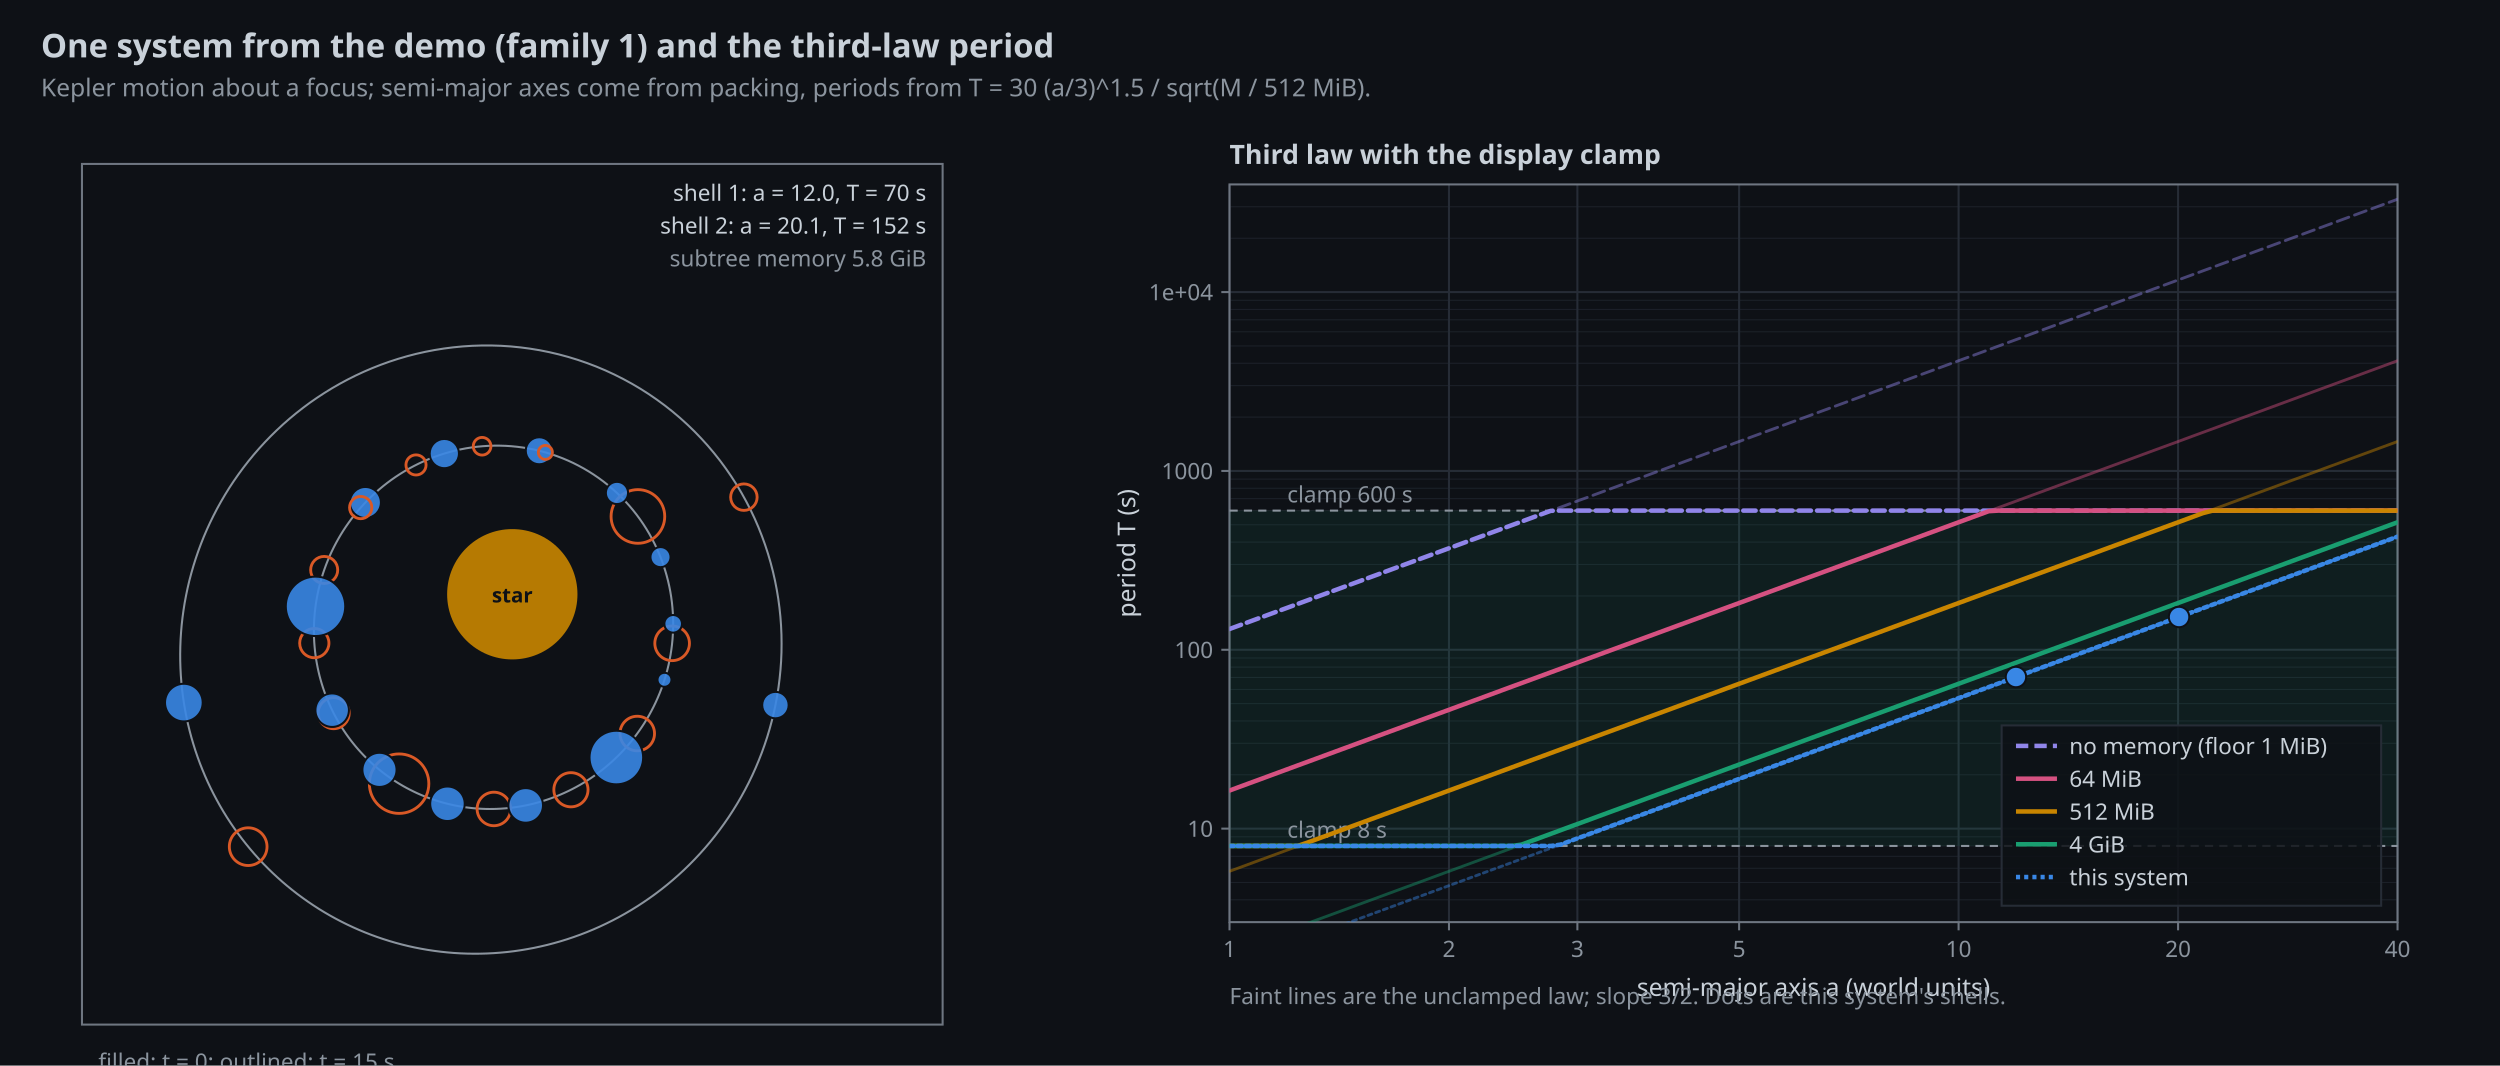
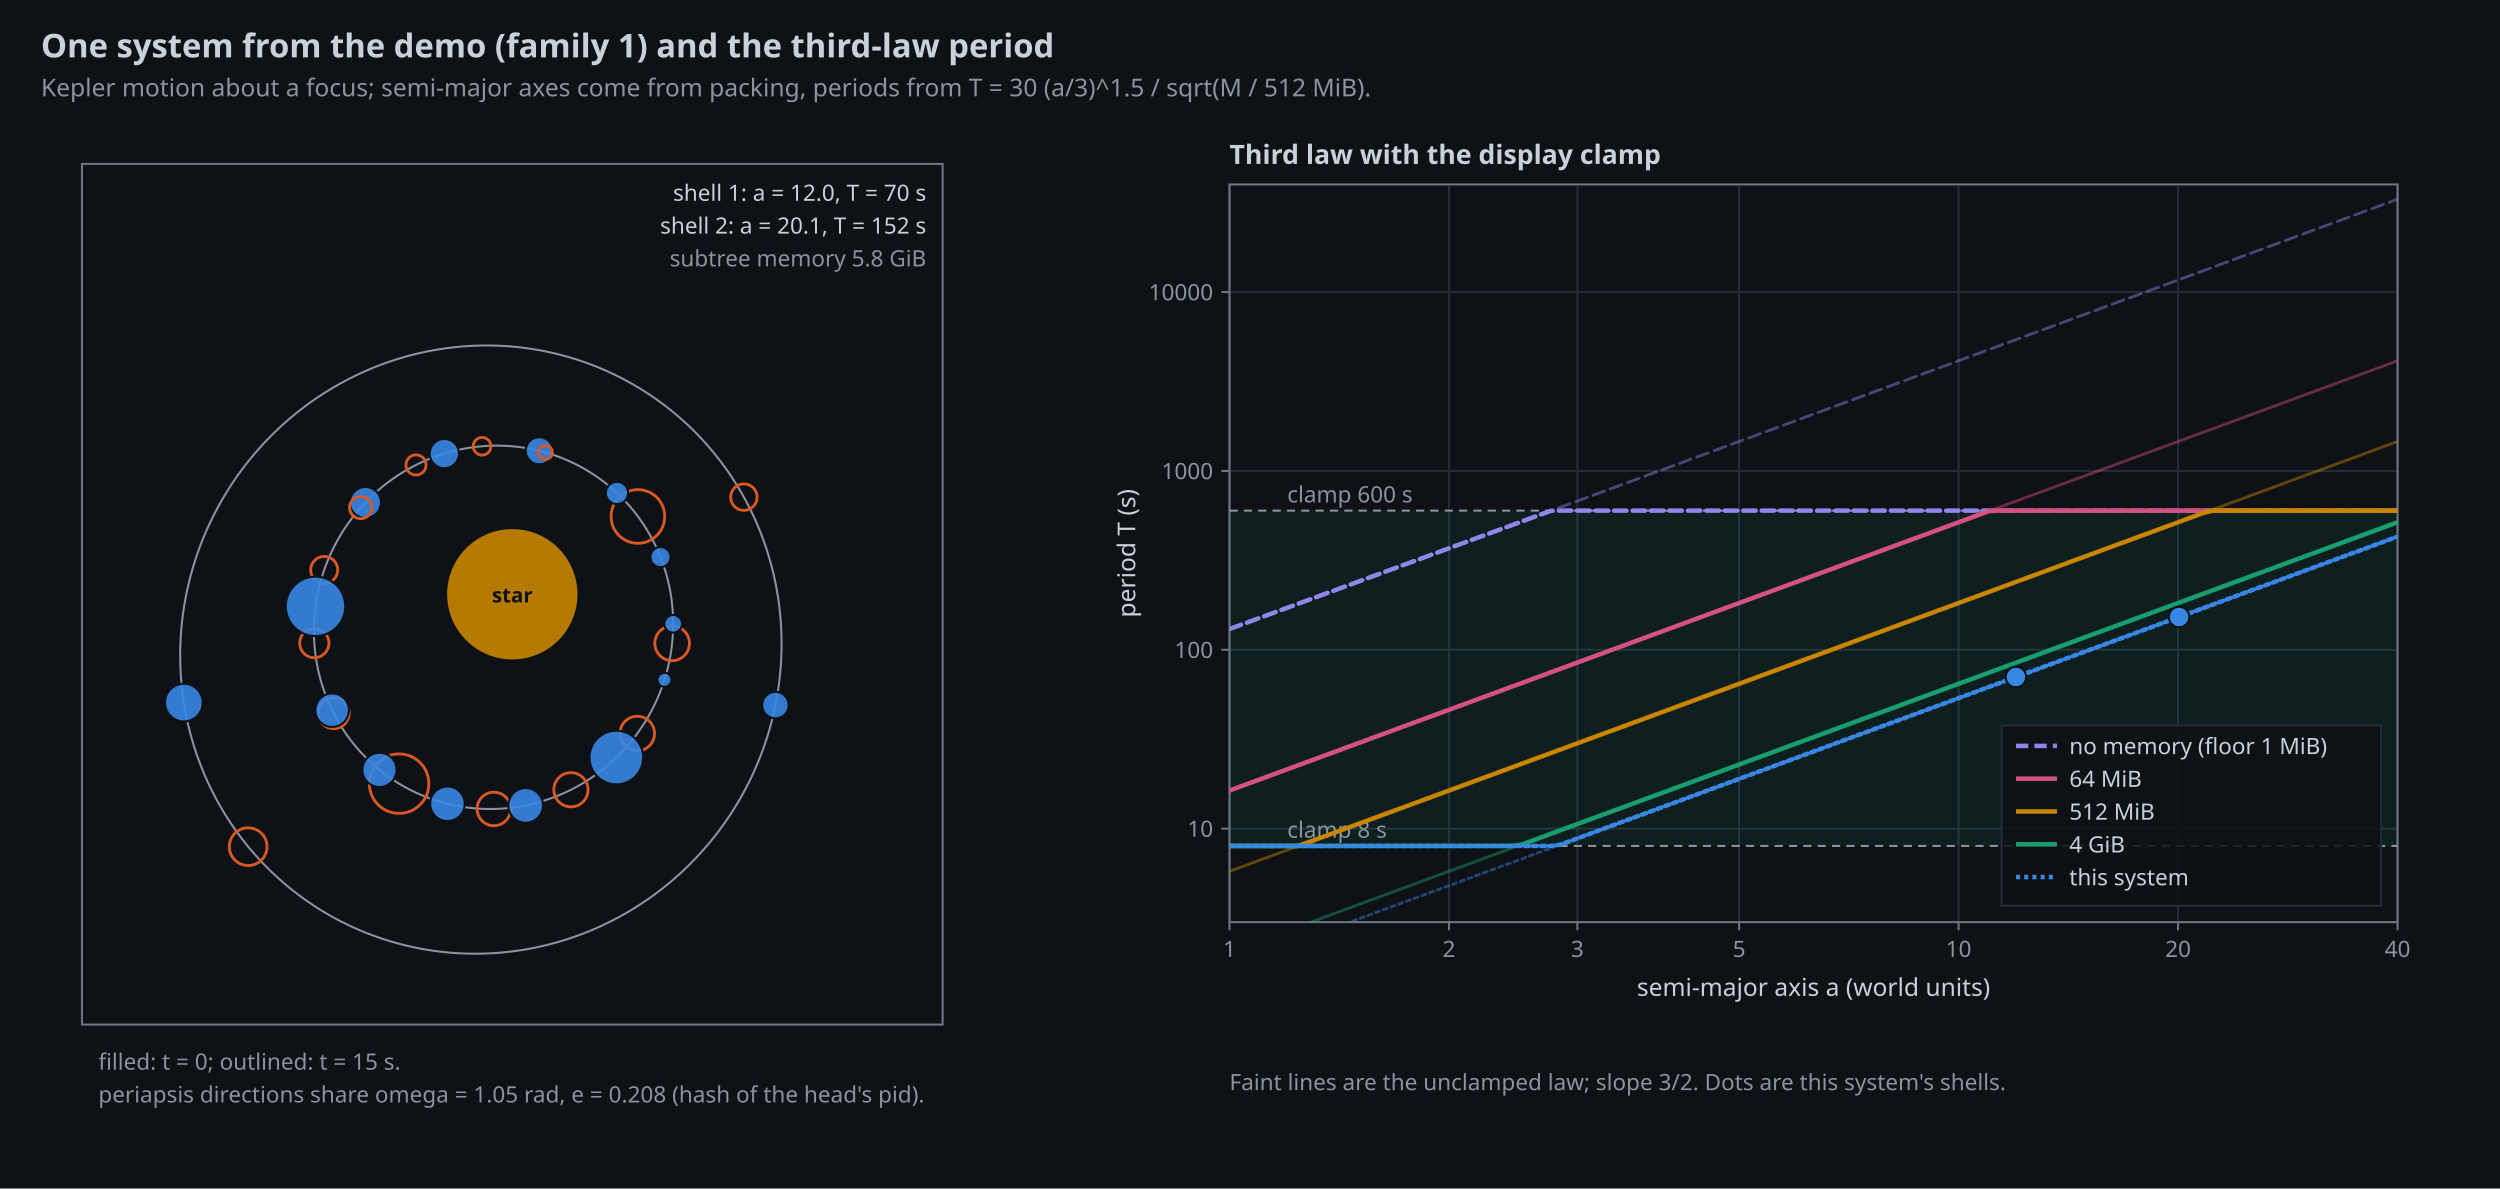
- <svg xmlns="http://www.w3.org/2000/svg" viewBox="0 0 1220 520" width="1220" height="520" font-family="system-ui, sans-serif">
+ <svg xmlns="http://www.w3.org/2000/svg" viewBox="0 0 1220 580" width="1220" height="580" font-family="system-ui, sans-serif">
  <defs>
    <clipPath id="clip1">
      <rect x="600" y="90" width="570" height="360" />
    </clipPath>
  </defs>
-   <rect width="1220" height="520" fill="#0e1116" />
+   <rect width="1220" height="580" fill="#0e1116" />
  <text x="20" y="28" font-size="16" text-anchor="start" fill="#c9d1d9" font-weight="600">One system from the demo (family 1) and the third-law period</text>
  <text x="20" y="47" font-size="12" text-anchor="start" fill="#8b949e">Kepler motion about a focus; semi-major axes come from packing, periods from T = 30 (a/3)^1.5 / sqrt(M / 512 MiB).</text>
  <rect x="40" y="80" width="420" height="420" fill="none" stroke="#6e7681" stroke-width="1" />
  <polyline points="284.85,228.62 282.32,227.24 279.75,225.94 277.13,224.74 274.48,223.62 271.79,222.6 269.08,221.66 266.33,220.82 263.57,220.08 260.79,219.42 257.99,218.87 255.18,218.4 252.37,218.03 249.55,217.75 246.74,217.57 243.92,217.48 241.12,217.48 238.33,217.57 235.55,217.75 232.79,218.01 230.04,218.37 227.33,218.8 224.64,219.32 221.97,219.92 219.34,220.6 216.75,221.36 214.19,222.19 211.66,223.1 209.18,224.07 206.74,225.12 204.35,226.23 202,227.41 199.7,228.64 197.45,229.94 195.25,231.29 193.1,232.7 191,234.16 188.95,235.68 186.96,237.24 185.03,238.85 183.15,240.5 181.33,242.19 179.56,243.92 177.85,245.69 176.2,247.5 174.61,249.34 173.07,251.21 171.59,253.1 170.18,255.03 168.82,256.98 167.51,258.96 166.27,260.96 165.09,262.98 163.96,265.02 162.89,267.07 161.88,269.14 160.93,271.22 160.04,273.32 159.2,275.42 158.42,277.54 157.69,279.66 157.02,281.79 156.41,283.92 155.85,286.06 155.34,288.2 154.89,290.34 154.5,292.48 154.15,294.62 153.86,296.76 153.62,298.89 153.44,301.02 153.3,303.14 153.22,305.25 153.18,307.36 153.2,309.46 153.26,311.55 153.37,313.63 153.53,315.69 153.73,317.75 153.99,319.79 154.28,321.81 154.63,323.82 155.02,325.82 155.45,327.8 155.92,329.76 156.44,331.7 157,333.63 157.6,335.53 158.25,337.42 158.93,339.28 159.65,341.12 160.42,342.94 161.22,344.74 162.06,346.51 162.93,348.26 163.85,349.99 164.8,351.69 165.78,353.36 166.8,355.01 167.86,356.63 168.95,358.23 170.07,359.79 171.22,361.33 172.41,362.84 173.62,364.32 174.87,365.77 176.15,367.19 177.45,368.58 178.79,369.94 180.15,371.26 181.54,372.56 182.96,373.82 184.41,375.05 185.88,376.24 187.37,377.4 188.89,378.53 190.43,379.62 192,380.68 193.59,381.7 195.2,382.69 196.83,383.64 198.49,384.56 200.16,385.43 201.85,386.27 203.56,387.08 205.29,387.84 207.04,388.57 208.8,389.26 210.58,389.91 212.38,390.52 214.19,391.09 216.01,391.62 217.85,392.11 219.7,392.56 221.56,392.98 223.44,393.34 225.32,393.67 227.22,393.96 229.12,394.2 231.03,394.41 232.95,394.57 234.88,394.68 236.81,394.76 238.75,394.79 240.69,394.78 242.64,394.72 244.58,394.62 246.54,394.48 248.49,394.29 250.44,394.06 252.4,393.78 254.35,393.46 256.3,393.09 258.25,392.68 260.19,392.22 262.13,391.71 264.07,391.16 266,390.56 267.92,389.92 269.83,389.23 271.73,388.5 273.62,387.71 275.51,386.88 277.38,386.01 279.23,385.09 281.07,384.12 282.9,383.1 284.71,382.04 286.5,380.93 288.27,379.77 290.02,378.56 291.76,377.31 293.47,376.02 295.15,374.67 296.81,373.28 298.45,371.84 300.05,370.36 301.63,368.83 303.18,367.26 304.7,365.63 306.18,363.97 307.63,362.26 309.05,360.5 310.43,358.7 311.77,356.86 313.07,354.98 314.33,353.05 315.55,351.08 316.72,349.07 317.84,347.02 318.92,344.93 319.95,342.8 320.93,340.63 321.86,338.42 322.74,336.18 323.56,333.9 324.32,331.59 325.02,329.25 325.67,326.88 326.25,324.47 326.77,322.04 327.22,319.58 327.61,317.09 327.93,314.58 328.18,312.05 328.36,309.5 328.47,306.93 328.51,304.35 328.46,301.75 328.35,299.14 328.15,296.52 327.88,293.9 327.53,291.27 327.1,288.64 326.58,286.01 325.98,283.38 325.3,280.76 324.54,278.16 323.69,275.56 322.76,272.98 321.74,270.43 320.64,267.89 319.45,265.38 318.18,262.91 316.83,260.46 315.39,258.05 313.87,255.68 312.27,253.36 310.59,251.08 308.83,248.86 306.99,246.68 305.08,244.57 303.09,242.51 301.03,240.52 298.91,238.6 296.71,236.74 294.46,234.96 292.14,233.26 289.76,231.63 287.33,230.08 284.85,228.62" fill="none" stroke="#8b949e" stroke-width="1" stroke-linejoin="round" stroke-linecap="round" />
  <polyline points="308.34,187.25 304.1,184.94 299.79,182.77 295.42,180.75 290.98,178.88 286.48,177.17 281.93,175.61 277.34,174.2 272.72,172.95 268.06,171.86 263.38,170.92 258.68,170.15 253.97,169.53 249.25,169.06 244.54,168.75 239.83,168.6 235.14,168.6 230.46,168.75 225.81,169.05 221.18,169.5 216.59,170.09 212.05,170.82 207.54,171.69 203.08,172.69 198.68,173.83 194.33,175.1 190.05,176.49 185.83,178.01 181.67,179.64 177.59,181.39 173.58,183.25 169.65,185.22 165.8,187.29 162.03,189.46 158.35,191.73 154.75,194.09 151.23,196.53 147.81,199.07 144.48,201.68 141.24,204.37 138.09,207.13 135.04,209.97 132.08,212.87 129.22,215.83 126.46,218.85 123.79,221.93 121.22,225.06 118.75,228.24 116.38,231.46 114.1,234.73 111.92,238.04 109.84,241.39 107.86,244.77 105.97,248.18 104.19,251.62 102.5,255.08 100.9,258.57 99.4,262.07 98,265.6 96.69,269.14 95.48,272.69 94.36,276.25 93.33,279.83 92.39,283.4 91.55,286.99 90.8,290.57 90.13,294.15 89.56,297.73 89.07,301.31 88.67,304.88 88.36,308.44 88.13,311.99 87.99,315.53 87.93,319.06 87.95,322.57 88.06,326.07 88.24,329.55 88.51,333.01 88.85,336.45 89.28,339.86 89.78,343.25 90.35,346.62 91,349.96 91.72,353.27 92.52,356.56 93.39,359.81 94.33,363.03 95.33,366.22 96.41,369.37 97.55,372.49 98.77,375.58 100.04,378.62 101.38,381.63 102.79,384.6 104.26,387.53 105.79,390.42 107.38,393.27 109.02,396.07 110.73,398.83 112.5,401.54 114.32,404.21 116.19,406.83 118.13,409.41 120.11,411.93 122.15,414.41 124.23,416.83 126.37,419.21 128.56,421.54 130.8,423.81 133.08,426.03 135.41,428.19 137.78,430.31 140.2,432.36 142.66,434.36 145.16,436.31 147.71,438.19 150.29,440.02 152.91,441.79 155.57,443.51 158.27,445.16 161,446.75 163.77,448.28 166.57,449.75 169.41,451.16 172.27,452.5 175.16,453.78 178.09,455 181.04,456.15 184.02,457.24 187.03,458.26 190.06,459.22 193.11,460.11 196.18,460.93 199.28,461.69 202.4,462.38 205.54,462.99 208.69,463.54 211.86,464.02 215.05,464.43 218.25,464.77 221.46,465.04 224.68,465.24 227.92,465.36 231.16,465.41 234.41,465.39 237.67,465.3 240.94,465.13 244.2,464.89 247.47,464.58 250.74,464.19 254.01,463.72 257.28,463.18 260.55,462.57 263.81,461.87 267.06,461.11 270.31,460.26 273.55,459.34 276.78,458.34 279.99,457.26 283.19,456.11 286.38,454.88 289.55,453.57 292.7,452.18 295.82,450.71 298.93,449.17 302.01,447.55 305.07,445.84 308.1,444.06 311.1,442.21 314.06,440.27 317,438.25 319.9,436.16 322.76,433.99 325.58,431.74 328.36,429.41 331.1,427 333.79,424.52 336.43,421.96 339.02,419.32 341.56,416.61 344.05,413.82 346.48,410.96 348.85,408.02 351.16,405.01 353.4,401.92 355.58,398.77 357.68,395.54 359.72,392.24 361.68,388.88 363.57,385.44 365.38,381.94 367.1,378.38 368.74,374.75 370.29,371.06 371.76,367.3 373.13,363.49 374.41,359.62 375.58,355.7 376.66,351.73 377.64,347.7 378.51,343.63 379.27,339.51 379.92,335.35 380.45,331.15 380.87,326.91 381.18,322.64 381.36,318.34 381.41,314.02 381.35,309.67 381.15,305.3 380.83,300.92 380.37,296.52 379.78,292.12 379.05,287.72 378.19,283.31 377.19,278.92 376.05,274.54 374.77,270.17 373.35,265.83 371.79,261.52 370.09,257.23 368.25,252.99 366.26,248.79 364.13,244.65 361.86,240.55 359.46,236.52 356.91,232.56 354.23,228.67 351.42,224.85 348.47,221.13 345.4,217.49 342.19,213.95 338.87,210.51 335.43,207.18 331.87,203.96 328.2,200.85 324.42,197.87 320.54,195.02 316.56,192.29 312.49,189.7 308.34,187.25" fill="none" stroke="#8b949e" stroke-width="1" stroke-linejoin="round" stroke-linecap="round" />
  <circle cx="250" cy="290" r="32.3" fill="#c98500" stroke="#0e1116" stroke-width="1" fill-opacity="0.9" />
  <text x="250" y="294" font-size="10" text-anchor="middle" fill="#0e1116" font-weight="600">star</text>
  <circle cx="263.16" cy="219.97" r="6.6" fill="#3987e5" stroke="#0e1116" stroke-width="1" fill-opacity="0.9" />
  <circle cx="158.2" cy="278.14" r="6.6" fill="none" stroke="#d95926" stroke-width="1.4" />
  <circle cx="216.83" cy="221.34" r="7.14" fill="#3987e5" stroke="#0e1116" stroke-width="1" fill-opacity="0.9" />
  <circle cx="153.38" cy="313.84" r="7.14" fill="none" stroke="#d95926" stroke-width="1.4" />
  <circle cx="178.3" cy="245.22" r="7.58" fill="#3987e5" stroke="#0e1116" stroke-width="1" fill-opacity="0.9" />
  <circle cx="162.82" cy="348.03" r="7.58" fill="none" stroke="#d95926" stroke-width="1.4" />
  <circle cx="153.97" cy="295.89" r="14.51" fill="#3987e5" stroke="#0e1116" stroke-width="1" fill-opacity="0.9" />
  <circle cx="194.76" cy="382.43" r="14.51" fill="none" stroke="#d95926" stroke-width="1.4" />
  <circle cx="162.09" cy="346.57" r="8.18" fill="#3987e5" stroke="#0e1116" stroke-width="1" fill-opacity="0.9" />
  <circle cx="241.01" cy="394.77" r="8.18" fill="none" stroke="#d95926" stroke-width="1.4" />
  <circle cx="185.19" cy="375.69" r="8.34" fill="#3987e5" stroke="#0e1116" stroke-width="1" fill-opacity="0.9" />
  <circle cx="278.62" cy="385.4" r="8.34" fill="none" stroke="#d95926" stroke-width="1.4" />
  <circle cx="218.36" cy="392.24" r="8.43" fill="#3987e5" stroke="#0e1116" stroke-width="1" fill-opacity="0.9" />
  <circle cx="310.98" cy="357.96" r="8.43" fill="none" stroke="#d95926" stroke-width="1.4" />
  <circle cx="256.54" cy="393.04" r="8.45" fill="#3987e5" stroke="#0e1116" stroke-width="1" fill-opacity="0.9" />
  <circle cx="328" cy="313.94" r="8.45" fill="none" stroke="#d95926" stroke-width="1.4" />
  <circle cx="300.77" cy="369.68" r="13.09" fill="#3987e5" stroke="#0e1116" stroke-width="1" fill-opacity="0.9" />
  <circle cx="311.3" cy="252.03" r="13.09" fill="none" stroke="#d95926" stroke-width="1.4" />
  <circle cx="324.27" cy="331.74" r="3.42" fill="#3987e5" stroke="#0e1116" stroke-width="1" fill-opacity="0.9" />
  <circle cx="266.14" cy="220.77" r="3.42" fill="none" stroke="#d95926" stroke-width="1.4" />
  <circle cx="328.51" cy="304.43" r="4.31" fill="#3987e5" stroke="#0e1116" stroke-width="1" fill-opacity="0.9" />
  <circle cx="235.26" cy="217.77" r="4.31" fill="none" stroke="#d95926" stroke-width="1.4" />
  <circle cx="322.33" cy="271.87" r="4.91" fill="#3987e5" stroke="#0e1116" stroke-width="1" fill-opacity="0.9" />
  <circle cx="203.01" cy="226.89" r="4.91" fill="none" stroke="#d95926" stroke-width="1.4" />
  <circle cx="301.08" cy="240.56" r="5.43" fill="#3987e5" stroke="#0e1116" stroke-width="1" fill-opacity="0.9" />
  <circle cx="176.02" cy="247.7" r="5.43" fill="none" stroke="#d95926" stroke-width="1.4" />
  <circle cx="89.72" cy="342.87" r="9.2" fill="#3987e5" stroke="#0e1116" stroke-width="1" fill-opacity="0.9" />
  <circle cx="121.11" cy="413.17" r="9.2" fill="none" stroke="#d95926" stroke-width="1.4" />
  <circle cx="378.41" cy="344.09" r="6.46" fill="#3987e5" stroke="#0e1116" stroke-width="1" fill-opacity="0.9" />
  <circle cx="363.02" cy="242.61" r="6.46" fill="none" stroke="#d95926" stroke-width="1.4" />
  <text x="48" y="522" font-size="11" text-anchor="start" fill="#8b949e">filled: t = 0; outlined: t = 15 s.</text>
  <text x="48" y="538" font-size="11" text-anchor="start" fill="#8b949e">periapsis directions share omega = 1.05 rad, e = 0.208 (hash of the head's pid).</text>
  <text x="452" y="98" font-size="11" text-anchor="end" fill="#c9d1d9">shell 1: a = 12.0, T = 70 s</text>
  <text x="452" y="114" font-size="11" text-anchor="end" fill="#c9d1d9">shell 2: a = 20.1, T = 152 s</text>
  <text x="452" y="130" font-size="11" text-anchor="end" fill="#8b949e">subtree memory 5.8 GiB</text>
  <line x1="600" y1="90" x2="600" y2="450" stroke="#262c36" stroke-width="1" />
  <line x1="707.1" y1="90" x2="707.1" y2="450" stroke="#262c36" stroke-width="1" />
  <line x1="769.76" y1="90" x2="769.76" y2="450" stroke="#262c36" stroke-width="1" />
  <line x1="848.69" y1="90" x2="848.69" y2="450" stroke="#262c36" stroke-width="1" />
  <line x1="955.79" y1="90" x2="955.79" y2="450" stroke="#262c36" stroke-width="1" />
  <line x1="1062.9" y1="90" x2="1062.9" y2="450" stroke="#262c36" stroke-width="1" />
  <line x1="1170" y1="90" x2="1170" y2="450" stroke="#262c36" stroke-width="1" />
  <line x1="600" y1="404.37" x2="1170" y2="404.37" stroke="#262c36" stroke-width="1" />
  <line x1="600" y1="317.09" x2="1170" y2="317.09" stroke="#262c36" stroke-width="1" />
  <line x1="600" y1="229.82" x2="1170" y2="229.82" stroke="#262c36" stroke-width="1" />
  <line x1="600" y1="142.54" x2="1170" y2="142.54" stroke="#262c36" stroke-width="1" />
-   <line x1="600" y1="450" x2="1170" y2="450" stroke="#262c36" stroke-width="0.5" stroke-opacity="0.6" />
-   <line x1="600" y1="439.1" x2="1170" y2="439.1" stroke="#262c36" stroke-width="0.5" stroke-opacity="0.6" />
-   <line x1="600" y1="430.64" x2="1170" y2="430.64" stroke="#262c36" stroke-width="0.5" stroke-opacity="0.6" />
-   <line x1="600" y1="423.73" x2="1170" y2="423.73" stroke="#262c36" stroke-width="0.5" stroke-opacity="0.6" />
-   <line x1="600" y1="417.89" x2="1170" y2="417.89" stroke="#262c36" stroke-width="0.5" stroke-opacity="0.6" />
-   <line x1="600" y1="412.82" x2="1170" y2="412.82" stroke="#262c36" stroke-width="0.5" stroke-opacity="0.6" />
-   <line x1="600" y1="408.36" x2="1170" y2="408.36" stroke="#262c36" stroke-width="0.5" stroke-opacity="0.6" />
-   <line x1="600" y1="378.09" x2="1170" y2="378.09" stroke="#262c36" stroke-width="0.5" stroke-opacity="0.6" />
-   <line x1="600" y1="362.73" x2="1170" y2="362.73" stroke="#262c36" stroke-width="0.5" stroke-opacity="0.6" />
-   <line x1="600" y1="351.82" x2="1170" y2="351.82" stroke="#262c36" stroke-width="0.5" stroke-opacity="0.6" />
-   <line x1="600" y1="343.36" x2="1170" y2="343.36" stroke="#262c36" stroke-width="0.5" stroke-opacity="0.6" />
-   <line x1="600" y1="336.45" x2="1170" y2="336.45" stroke="#262c36" stroke-width="0.5" stroke-opacity="0.6" />
-   <line x1="600" y1="330.61" x2="1170" y2="330.61" stroke="#262c36" stroke-width="0.5" stroke-opacity="0.6" />
-   <line x1="600" y1="325.55" x2="1170" y2="325.55" stroke="#262c36" stroke-width="0.5" stroke-opacity="0.6" />
-   <line x1="600" y1="321.09" x2="1170" y2="321.09" stroke="#262c36" stroke-width="0.5" stroke-opacity="0.6" />
-   <line x1="600" y1="290.82" x2="1170" y2="290.82" stroke="#262c36" stroke-width="0.5" stroke-opacity="0.6" />
-   <line x1="600" y1="275.45" x2="1170" y2="275.45" stroke="#262c36" stroke-width="0.5" stroke-opacity="0.6" />
-   <line x1="600" y1="264.55" x2="1170" y2="264.55" stroke="#262c36" stroke-width="0.5" stroke-opacity="0.6" />
-   <line x1="600" y1="256.09" x2="1170" y2="256.09" stroke="#262c36" stroke-width="0.5" stroke-opacity="0.6" />
-   <line x1="600" y1="249.18" x2="1170" y2="249.18" stroke="#262c36" stroke-width="0.5" stroke-opacity="0.6" />
-   <line x1="600" y1="243.34" x2="1170" y2="243.34" stroke="#262c36" stroke-width="0.5" stroke-opacity="0.6" />
-   <line x1="600" y1="238.28" x2="1170" y2="238.28" stroke="#262c36" stroke-width="0.5" stroke-opacity="0.6" />
-   <line x1="600" y1="233.81" x2="1170" y2="233.81" stroke="#262c36" stroke-width="0.5" stroke-opacity="0.6" />
-   <line x1="600" y1="203.55" x2="1170" y2="203.55" stroke="#262c36" stroke-width="0.5" stroke-opacity="0.6" />
-   <line x1="600" y1="188.18" x2="1170" y2="188.18" stroke="#262c36" stroke-width="0.5" stroke-opacity="0.6" />
-   <line x1="600" y1="177.27" x2="1170" y2="177.27" stroke="#262c36" stroke-width="0.5" stroke-opacity="0.6" />
-   <line x1="600" y1="168.82" x2="1170" y2="168.82" stroke="#262c36" stroke-width="0.5" stroke-opacity="0.6" />
-   <line x1="600" y1="161.91" x2="1170" y2="161.91" stroke="#262c36" stroke-width="0.5" stroke-opacity="0.6" />
-   <line x1="600" y1="156.06" x2="1170" y2="156.06" stroke="#262c36" stroke-width="0.5" stroke-opacity="0.6" />
-   <line x1="600" y1="151" x2="1170" y2="151" stroke="#262c36" stroke-width="0.5" stroke-opacity="0.6" />
-   <line x1="600" y1="146.54" x2="1170" y2="146.54" stroke="#262c36" stroke-width="0.5" stroke-opacity="0.6" />
-   <line x1="600" y1="116.27" x2="1170" y2="116.27" stroke="#262c36" stroke-width="0.5" stroke-opacity="0.6" />
-   <line x1="600" y1="100.9" x2="1170" y2="100.9" stroke="#262c36" stroke-width="0.5" stroke-opacity="0.6" />
-   <line x1="600" y1="90" x2="1170" y2="90" stroke="#262c36" stroke-width="0.5" stroke-opacity="0.6" />
  <rect x="600" y="90" width="570" height="360" fill="none" stroke="#6e7681" stroke-width="1" />
  <line x1="600" y1="450" x2="600" y2="454" stroke="#6e7681" stroke-width="1" />
  <text x="600" y="467" font-size="11" text-anchor="middle" fill="#8b949e">1</text>
  <line x1="707.1" y1="450" x2="707.1" y2="454" stroke="#6e7681" stroke-width="1" />
  <text x="707.1" y="467" font-size="11" text-anchor="middle" fill="#8b949e">2</text>
  <line x1="769.76" y1="450" x2="769.76" y2="454" stroke="#6e7681" stroke-width="1" />
  <text x="769.76" y="467" font-size="11" text-anchor="middle" fill="#8b949e">3</text>
  <line x1="848.69" y1="450" x2="848.69" y2="454" stroke="#6e7681" stroke-width="1" />
  <text x="848.69" y="467" font-size="11" text-anchor="middle" fill="#8b949e">5</text>
  <line x1="955.79" y1="450" x2="955.79" y2="454" stroke="#6e7681" stroke-width="1" />
  <text x="955.79" y="467" font-size="11" text-anchor="middle" fill="#8b949e">10</text>
  <line x1="1062.9" y1="450" x2="1062.9" y2="454" stroke="#6e7681" stroke-width="1" />
  <text x="1062.9" y="467" font-size="11" text-anchor="middle" fill="#8b949e">20</text>
  <line x1="1170" y1="450" x2="1170" y2="454" stroke="#6e7681" stroke-width="1" />
  <text x="1170" y="467" font-size="11" text-anchor="middle" fill="#8b949e">40</text>
  <line x1="596" y1="404.37" x2="600" y2="404.37" stroke="#6e7681" stroke-width="1" />
  <text x="592" y="408.37" font-size="11" text-anchor="end" fill="#8b949e">10</text>
  <line x1="596" y1="317.09" x2="600" y2="317.09" stroke="#6e7681" stroke-width="1" />
  <text x="592" y="321.09" font-size="11" text-anchor="end" fill="#8b949e">100</text>
  <line x1="596" y1="229.82" x2="600" y2="229.82" stroke="#6e7681" stroke-width="1" />
  <text x="592" y="233.82" font-size="11" text-anchor="end" fill="#8b949e">1000</text>
  <line x1="596" y1="142.54" x2="600" y2="142.54" stroke="#6e7681" stroke-width="1" />
-   <text x="592" y="146.54" font-size="11" text-anchor="end" fill="#8b949e">1e+04</text>
+   <text x="592" y="146.54" font-size="11" text-anchor="end" fill="#8b949e">10000</text>
  <text x="885" y="486" font-size="12" text-anchor="middle" fill="#c9d1d9">semi-major axis a (world units)</text>
  <text x="554" y="270" font-size="12" text-anchor="middle" fill="#c9d1d9" transform="rotate(-90 554 270)">period T (s)</text>
  <text x="600" y="80" font-size="13" text-anchor="start" fill="#c9d1d9" font-weight="600">Third law with the display clamp</text>
  <rect x="600" y="249.18" width="570" height="163.64" fill="#199e70" fill-opacity="0.1" />
  <line x1="600" y1="249.18" x2="1170" y2="249.18" stroke="#8b949e" stroke-width="1" stroke-dasharray="4 3" />
  <text x="628.17" y="245.18" font-size="11" text-anchor="start" fill="#8b949e">clamp 600 s</text>
  <line x1="600" y1="412.82" x2="1170" y2="412.82" stroke="#8b949e" stroke-width="1" stroke-dasharray="4 3" />
  <text x="628.17" y="408.82" font-size="11" text-anchor="start" fill="#8b949e">clamp 8 s</text>
  <g clip-path="url(#clip1)">
    <polyline points="600,306.96 604.75,305.21 609.5,303.47 614.25,301.72 619,299.97 623.75,298.22 628.5,296.48 633.25,294.73 638,292.98 642.75,291.23 647.5,289.48 652.25,287.74 657,285.99 661.75,284.24 666.5,282.49 671.25,280.75 676,279 680.75,277.25 685.5,275.5 690.25,273.76 695,272.01 699.75,270.26 704.5,268.51 709.25,266.76 714,265.02 718.75,263.27 723.5,261.52 728.25,259.77 733,258.03 737.75,256.28 742.5,254.53 747.25,252.78 752,251.03 756.75,249.29 761.5,247.54 766.25,245.79 771,244.04 775.75,242.3 780.5,240.55 785.25,238.8 790,237.05 794.75,235.31 799.5,233.56 804.25,231.81 809,230.06 813.75,228.31 818.5,226.57 823.25,224.82 828,223.07 832.75,221.32 837.5,219.58 842.25,217.83 847,216.08 851.75,214.33 856.5,212.58 861.25,210.84 866,209.09 870.75,207.34 875.5,205.59 880.25,203.85 885,202.1 889.75,200.35 894.5,198.6 899.25,196.86 904,195.11 908.75,193.36 913.5,191.61 918.25,189.86 923,188.12 927.75,186.37 932.5,184.62 937.25,182.87 942,181.13 946.75,179.38 951.5,177.63 956.25,175.88 961,174.13 965.75,172.39 970.5,170.64 975.25,168.89 980,167.14 984.75,165.4 989.5,163.65 994.25,161.9 999,160.15 1003.75,158.41 1008.5,156.66 1013.25,154.91 1018,153.16 1022.75,151.41 1027.5,149.67 1032.25,147.92 1037,146.17 1041.75,144.42 1046.5,142.68 1051.25,140.93 1056,139.18 1060.75,137.43 1065.5,135.68 1070.25,133.94 1075,132.19 1079.75,130.44 1084.5,128.69 1089.25,126.95 1094,125.2 1098.75,123.45 1103.5,121.7 1108.25,119.96 1113,118.21 1117.75,116.46 1122.5,114.71 1127.25,112.96 1132,111.22 1136.75,109.47 1141.5,107.72 1146.25,105.97 1151,104.23 1155.75,102.48 1160.5,100.73 1165.25,98.98 1170,97.23" fill="none" stroke="#9085e9" stroke-width="1.4" stroke-linejoin="round" stroke-linecap="round" stroke-dasharray="6 3" stroke-opacity="0.45" />
  </g>
  <g clip-path="url(#clip1)">
    <polyline points="600,306.96 604.75,305.21 609.5,303.47 614.25,301.72 619,299.97 623.75,298.22 628.5,296.48 633.25,294.73 638,292.98 642.75,291.23 647.5,289.48 652.25,287.74 657,285.99 661.75,284.24 666.5,282.49 671.25,280.75 676,279 680.75,277.25 685.5,275.5 690.25,273.76 695,272.01 699.75,270.26 704.5,268.51 709.25,266.76 714,265.02 718.75,263.27 723.5,261.52 728.25,259.77 733,258.03 737.75,256.28 742.5,254.53 747.25,252.78 752,251.03 756.75,249.29 761.5,249.18 766.25,249.18 771,249.18 775.75,249.18 780.5,249.18 785.25,249.18 790,249.18 794.75,249.18 799.5,249.18 804.25,249.18 809,249.18 813.75,249.18 818.5,249.18 823.25,249.18 828,249.18 832.75,249.18 837.5,249.18 842.25,249.18 847,249.18 851.75,249.18 856.5,249.18 861.25,249.18 866,249.18 870.75,249.18 875.5,249.18 880.25,249.18 885,249.18 889.75,249.18 894.5,249.18 899.25,249.18 904,249.18 908.75,249.18 913.5,249.18 918.25,249.18 923,249.18 927.75,249.18 932.5,249.18 937.25,249.18 942,249.18 946.75,249.18 951.5,249.18 956.25,249.18 961,249.18 965.75,249.18 970.5,249.18 975.25,249.18 980,249.18 984.75,249.18 989.5,249.18 994.25,249.18 999,249.18 1003.75,249.18 1008.5,249.18 1013.25,249.18 1018,249.18 1022.75,249.18 1027.5,249.18 1032.25,249.18 1037,249.18 1041.75,249.18 1046.5,249.18 1051.25,249.18 1056,249.18 1060.75,249.18 1065.5,249.18 1070.25,249.18 1075,249.18 1079.75,249.18 1084.5,249.18 1089.25,249.18 1094,249.18 1098.75,249.18 1103.5,249.18 1108.25,249.18 1113,249.18 1117.75,249.18 1122.5,249.18 1127.25,249.18 1132,249.18 1136.75,249.18 1141.5,249.18 1146.25,249.18 1151,249.18 1155.75,249.18 1160.5,249.18 1165.25,249.18 1170,249.18" fill="none" stroke="#9085e9" stroke-width="2.2" stroke-linejoin="round" stroke-linecap="round" stroke-dasharray="6 3" />
  </g>
  <g clip-path="url(#clip1)">
    <polyline points="600,385.78 604.75,384.03 609.5,382.28 614.25,380.54 619,378.79 623.75,377.04 628.5,375.29 633.25,373.54 638,371.8 642.75,370.05 647.5,368.3 652.25,366.55 657,364.81 661.75,363.06 666.5,361.31 671.25,359.56 676,357.81 680.75,356.07 685.5,354.32 690.25,352.57 695,350.82 699.75,349.08 704.5,347.33 709.25,345.58 714,343.83 718.75,342.09 723.5,340.34 728.25,338.59 733,336.84 737.75,335.09 742.5,333.35 747.25,331.6 752,329.85 756.75,328.1 761.5,326.36 766.25,324.61 771,322.86 775.75,321.11 780.5,319.36 785.25,317.62 790,315.87 794.75,314.12 799.5,312.37 804.25,310.63 809,308.88 813.75,307.13 818.5,305.38 823.25,303.64 828,301.89 832.75,300.14 837.5,298.39 842.25,296.64 847,294.9 851.75,293.15 856.5,291.4 861.25,289.65 866,287.91 870.75,286.16 875.5,284.41 880.25,282.66 885,280.91 889.75,279.17 894.5,277.42 899.25,275.67 904,273.92 908.75,272.18 913.5,270.43 918.25,268.68 923,266.93 927.75,265.19 932.5,263.44 937.25,261.69 942,259.94 946.75,258.19 951.5,256.45 956.25,254.7 961,252.95 965.75,251.2 970.5,249.46 975.25,247.71 980,245.96 984.75,244.21 989.5,242.46 994.25,240.72 999,238.97 1003.75,237.22 1008.5,235.47 1013.25,233.73 1018,231.98 1022.75,230.23 1027.5,228.48 1032.25,226.74 1037,224.99 1041.75,223.24 1046.5,221.49 1051.25,219.74 1056,218 1060.75,216.25 1065.5,214.5 1070.25,212.75 1075,211.01 1079.75,209.26 1084.5,207.51 1089.25,205.76 1094,204.01 1098.75,202.27 1103.5,200.52 1108.25,198.77 1113,197.02 1117.75,195.28 1122.5,193.53 1127.25,191.78 1132,190.03 1136.75,188.29 1141.5,186.54 1146.25,184.79 1151,183.04 1155.75,181.29 1160.5,179.55 1165.25,177.8 1170,176.05" fill="none" stroke="#d55181" stroke-width="1.4" stroke-linejoin="round" stroke-linecap="round" stroke-opacity="0.45" />
  </g>
  <g clip-path="url(#clip1)">
    <polyline points="600,385.78 604.75,384.03 609.5,382.28 614.25,380.54 619,378.79 623.75,377.04 628.5,375.29 633.25,373.54 638,371.8 642.75,370.05 647.5,368.3 652.25,366.55 657,364.81 661.75,363.06 666.5,361.31 671.25,359.56 676,357.81 680.75,356.07 685.5,354.32 690.25,352.57 695,350.82 699.75,349.08 704.5,347.33 709.25,345.58 714,343.83 718.75,342.09 723.5,340.34 728.25,338.59 733,336.84 737.75,335.09 742.5,333.35 747.25,331.6 752,329.85 756.75,328.1 761.5,326.36 766.25,324.61 771,322.86 775.75,321.11 780.5,319.36 785.25,317.62 790,315.87 794.75,314.12 799.5,312.37 804.25,310.63 809,308.88 813.75,307.13 818.5,305.38 823.25,303.64 828,301.89 832.75,300.14 837.5,298.39 842.25,296.64 847,294.9 851.75,293.15 856.5,291.4 861.25,289.65 866,287.91 870.75,286.16 875.5,284.41 880.25,282.66 885,280.91 889.75,279.17 894.5,277.42 899.25,275.67 904,273.92 908.75,272.18 913.5,270.43 918.25,268.68 923,266.93 927.75,265.19 932.5,263.44 937.25,261.69 942,259.94 946.75,258.19 951.5,256.45 956.25,254.7 961,252.95 965.75,251.2 970.5,249.46 975.25,249.18 980,249.18 984.75,249.18 989.5,249.18 994.25,249.18 999,249.18 1003.75,249.18 1008.5,249.18 1013.25,249.18 1018,249.18 1022.75,249.18 1027.5,249.18 1032.25,249.18 1037,249.18 1041.75,249.18 1046.5,249.18 1051.25,249.18 1056,249.18 1060.75,249.18 1065.5,249.18 1070.25,249.18 1075,249.18 1079.75,249.18 1084.5,249.18 1089.25,249.18 1094,249.18 1098.75,249.18 1103.5,249.18 1108.25,249.18 1113,249.18 1117.75,249.18 1122.5,249.18 1127.25,249.18 1132,249.18 1136.75,249.18 1141.5,249.18 1146.25,249.18 1151,249.18 1155.75,249.18 1160.5,249.18 1165.25,249.18 1170,249.18" fill="none" stroke="#d55181" stroke-width="2.2" stroke-linejoin="round" stroke-linecap="round" />
  </g>
  <g clip-path="url(#clip1)">
    <polyline points="600,425.19 604.75,423.44 609.5,421.69 614.25,419.94 619,418.2 623.75,416.45 628.5,414.7 633.25,412.95 638,411.2 642.75,409.46 647.5,407.71 652.25,405.96 657,404.21 661.75,402.47 666.5,400.72 671.25,398.97 676,397.22 680.75,395.48 685.5,393.73 690.25,391.98 695,390.23 699.75,388.48 704.5,386.74 709.25,384.99 714,383.24 718.75,381.49 723.5,379.75 728.25,378 733,376.25 737.75,374.5 742.5,372.75 747.25,371.01 752,369.26 756.75,367.51 761.5,365.76 766.25,364.02 771,362.27 775.75,360.52 780.5,358.77 785.25,357.03 790,355.28 794.75,353.53 799.5,351.78 804.25,350.03 809,348.29 813.75,346.54 818.5,344.79 823.25,343.04 828,341.3 832.75,339.55 837.5,337.8 842.25,336.05 847,334.3 851.75,332.56 856.5,330.81 861.25,329.06 866,327.31 870.75,325.57 875.5,323.82 880.25,322.07 885,320.32 889.75,318.58 894.5,316.83 899.25,315.08 904,313.33 908.75,311.58 913.5,309.84 918.25,308.09 923,306.34 927.75,304.59 932.5,302.85 937.25,301.1 942,299.35 946.75,297.6 951.5,295.85 956.25,294.11 961,292.36 965.75,290.61 970.5,288.86 975.25,287.12 980,285.37 984.75,283.62 989.5,281.87 994.25,280.13 999,278.38 1003.75,276.63 1008.5,274.88 1013.25,273.13 1018,271.39 1022.75,269.64 1027.5,267.89 1032.25,266.14 1037,264.4 1041.75,262.65 1046.5,260.9 1051.25,259.15 1056,257.4 1060.75,255.66 1065.5,253.91 1070.25,252.16 1075,250.41 1079.75,248.67 1084.5,246.92 1089.25,245.17 1094,243.42 1098.75,241.67 1103.5,239.93 1108.25,238.18 1113,236.43 1117.75,234.68 1122.5,232.94 1127.25,231.19 1132,229.44 1136.75,227.69 1141.5,225.95 1146.25,224.2 1151,222.45 1155.75,220.7 1160.5,218.95 1165.25,217.21 1170,215.46" fill="none" stroke="#c98500" stroke-width="1.4" stroke-linejoin="round" stroke-linecap="round" stroke-opacity="0.45" />
  </g>
  <g clip-path="url(#clip1)">
    <polyline points="600,412.82 604.75,412.82 609.5,412.82 614.25,412.82 619,412.82 623.75,412.82 628.5,412.82 633.25,412.82 638,411.2 642.75,409.46 647.5,407.71 652.25,405.96 657,404.21 661.75,402.47 666.5,400.72 671.25,398.97 676,397.22 680.75,395.48 685.5,393.73 690.25,391.98 695,390.23 699.75,388.48 704.5,386.74 709.25,384.99 714,383.24 718.75,381.49 723.5,379.75 728.25,378 733,376.25 737.75,374.5 742.5,372.75 747.25,371.01 752,369.26 756.75,367.51 761.5,365.76 766.25,364.02 771,362.27 775.75,360.52 780.5,358.77 785.25,357.03 790,355.28 794.75,353.53 799.5,351.78 804.25,350.03 809,348.29 813.75,346.54 818.5,344.79 823.25,343.04 828,341.3 832.75,339.55 837.5,337.8 842.25,336.05 847,334.3 851.75,332.56 856.5,330.81 861.25,329.06 866,327.31 870.75,325.57 875.5,323.82 880.25,322.07 885,320.32 889.75,318.58 894.5,316.83 899.25,315.08 904,313.33 908.75,311.58 913.5,309.84 918.25,308.09 923,306.34 927.75,304.59 932.5,302.85 937.25,301.1 942,299.35 946.75,297.6 951.5,295.85 956.25,294.11 961,292.36 965.75,290.61 970.5,288.86 975.25,287.12 980,285.37 984.75,283.62 989.5,281.87 994.25,280.13 999,278.38 1003.75,276.63 1008.5,274.88 1013.25,273.13 1018,271.39 1022.75,269.64 1027.5,267.89 1032.25,266.14 1037,264.4 1041.75,262.65 1046.5,260.9 1051.25,259.15 1056,257.4 1060.75,255.66 1065.5,253.91 1070.25,252.16 1075,250.41 1079.75,249.18 1084.5,249.18 1089.25,249.18 1094,249.18 1098.75,249.18 1103.5,249.18 1108.25,249.18 1113,249.18 1117.75,249.18 1122.5,249.18 1127.25,249.18 1132,249.18 1136.75,249.18 1141.5,249.18 1146.25,249.18 1151,249.18 1155.75,249.18 1160.5,249.18 1165.25,249.18 1170,249.18" fill="none" stroke="#c98500" stroke-width="2.2" stroke-linejoin="round" stroke-linecap="round" />
  </g>
  <g clip-path="url(#clip1)">
    <polyline points="600,464.59 604.75,462.85 609.5,461.1 614.25,459.35 619,457.6 623.75,455.86 628.5,454.11 633.25,452.36 638,450.61 642.75,448.87 647.5,447.12 652.25,445.37 657,443.62 661.75,441.87 666.5,440.13 671.25,438.38 676,436.63 680.75,434.88 685.5,433.14 690.25,431.39 695,429.64 699.75,427.89 704.5,426.14 709.25,424.4 714,422.65 718.75,420.9 723.5,419.15 728.25,417.41 733,415.66 737.75,413.91 742.5,412.16 747.25,410.42 752,408.67 756.75,406.92 761.5,405.17 766.25,403.42 771,401.68 775.75,399.93 780.5,398.18 785.25,396.43 790,394.69 794.75,392.94 799.5,391.19 804.25,389.44 809,387.69 813.75,385.95 818.5,384.2 823.25,382.45 828,380.7 832.75,378.96 837.5,377.21 842.25,375.46 847,373.71 851.75,371.96 856.5,370.22 861.25,368.47 866,366.72 870.75,364.97 875.5,363.23 880.25,361.48 885,359.73 889.75,357.98 894.5,356.24 899.25,354.49 904,352.74 908.75,350.99 913.5,349.24 918.25,347.5 923,345.75 927.75,344 932.5,342.25 937.25,340.51 942,338.76 946.75,337.01 951.5,335.26 956.25,333.51 961,331.77 965.75,330.02 970.5,328.27 975.25,326.52 980,324.78 984.75,323.03 989.5,321.28 994.25,319.53 999,317.79 1003.75,316.04 1008.5,314.29 1013.25,312.54 1018,310.79 1022.75,309.05 1027.5,307.3 1032.25,305.55 1037,303.8 1041.75,302.06 1046.5,300.31 1051.25,298.56 1056,296.81 1060.75,295.06 1065.5,293.32 1070.25,291.57 1075,289.82 1079.75,288.07 1084.5,286.33 1089.25,284.58 1094,282.83 1098.75,281.08 1103.5,279.34 1108.25,277.59 1113,275.84 1117.75,274.09 1122.5,272.34 1127.25,270.6 1132,268.85 1136.75,267.1 1141.5,265.35 1146.25,263.61 1151,261.86 1155.75,260.11 1160.5,258.36 1165.25,256.61 1170,254.87" fill="none" stroke="#199e70" stroke-width="1.4" stroke-linejoin="round" stroke-linecap="round" stroke-opacity="0.45" />
  </g>
  <g clip-path="url(#clip1)">
    <polyline points="600,412.82 604.75,412.82 609.5,412.82 614.25,412.82 619,412.82 623.75,412.82 628.5,412.82 633.25,412.82 638,412.82 642.75,412.82 647.5,412.82 652.25,412.82 657,412.82 661.75,412.82 666.5,412.82 671.25,412.82 676,412.82 680.75,412.82 685.5,412.82 690.25,412.82 695,412.82 699.75,412.82 704.5,412.82 709.25,412.82 714,412.82 718.75,412.82 723.5,412.82 728.25,412.82 733,412.82 737.75,412.82 742.5,412.16 747.25,410.42 752,408.67 756.75,406.92 761.5,405.17 766.25,403.42 771,401.68 775.75,399.93 780.5,398.18 785.25,396.43 790,394.69 794.75,392.94 799.5,391.19 804.25,389.44 809,387.69 813.75,385.95 818.5,384.2 823.25,382.45 828,380.7 832.75,378.96 837.5,377.21 842.25,375.46 847,373.71 851.75,371.96 856.5,370.22 861.25,368.47 866,366.72 870.75,364.97 875.5,363.23 880.25,361.48 885,359.73 889.75,357.98 894.5,356.24 899.25,354.49 904,352.74 908.75,350.99 913.5,349.24 918.25,347.5 923,345.75 927.75,344 932.5,342.25 937.25,340.51 942,338.76 946.75,337.01 951.5,335.26 956.25,333.51 961,331.77 965.75,330.02 970.5,328.27 975.25,326.52 980,324.78 984.75,323.03 989.5,321.28 994.25,319.53 999,317.79 1003.75,316.04 1008.5,314.29 1013.25,312.54 1018,310.79 1022.75,309.05 1027.5,307.3 1032.25,305.55 1037,303.8 1041.75,302.06 1046.5,300.31 1051.25,298.56 1056,296.81 1060.75,295.06 1065.5,293.32 1070.25,291.57 1075,289.82 1079.75,288.07 1084.5,286.33 1089.25,284.58 1094,282.83 1098.75,281.08 1103.5,279.34 1108.25,277.59 1113,275.84 1117.75,274.09 1122.5,272.34 1127.25,270.6 1132,268.85 1136.75,267.1 1141.5,265.35 1146.25,263.61 1151,261.86 1155.75,260.11 1160.5,258.36 1165.25,256.61 1170,254.87" fill="none" stroke="#199e70" stroke-width="2.2" stroke-linejoin="round" stroke-linecap="round" />
  </g>
  <g clip-path="url(#clip1)">
    <polyline points="600,471.6 604.75,469.85 609.5,468.11 614.25,466.36 619,464.61 623.75,462.86 628.5,461.11 633.25,459.37 638,457.62 642.75,455.87 647.5,454.12 652.25,452.38 657,450.63 661.75,448.88 666.5,447.13 671.25,445.38 676,443.64 680.75,441.89 685.5,440.14 690.25,438.39 695,436.65 699.75,434.9 704.5,433.15 709.25,431.4 714,429.66 718.75,427.91 723.5,426.16 728.25,424.41 733,422.66 737.75,420.92 742.5,419.17 747.25,417.42 752,415.67 756.75,413.93 761.5,412.18 766.25,410.43 771,408.68 775.75,406.93 780.5,405.19 785.25,403.44 790,401.69 794.75,399.94 799.5,398.2 804.25,396.45 809,394.7 813.75,392.95 818.5,391.21 823.25,389.46 828,387.71 832.75,385.96 837.5,384.21 842.25,382.47 847,380.72 851.75,378.97 856.5,377.22 861.25,375.48 866,373.73 870.75,371.98 875.5,370.23 880.25,368.48 885,366.74 889.75,364.99 894.5,363.24 899.25,361.49 904,359.75 908.75,358 913.5,356.25 918.25,354.5 923,352.76 927.75,351.01 932.5,349.26 937.25,347.51 942,345.76 946.75,344.02 951.5,342.27 956.25,340.52 961,338.77 965.75,337.03 970.5,335.28 975.25,333.53 980,331.78 984.75,330.03 989.5,328.29 994.25,326.54 999,324.79 1003.75,323.04 1008.5,321.3 1013.25,319.55 1018,317.8 1022.75,316.05 1027.5,314.31 1032.25,312.56 1037,310.81 1041.75,309.06 1046.5,307.31 1051.25,305.57 1056,303.82 1060.75,302.07 1065.5,300.32 1070.25,298.58 1075,296.83 1079.75,295.08 1084.5,293.33 1089.25,291.58 1094,289.84 1098.75,288.09 1103.5,286.34 1108.25,284.59 1113,282.85 1117.75,281.1 1122.5,279.35 1127.25,277.6 1132,275.86 1136.75,274.11 1141.5,272.36 1146.25,270.61 1151,268.86 1155.75,267.12 1160.5,265.37 1165.25,263.62 1170,261.87" fill="none" stroke="#3987e5" stroke-width="1.4" stroke-linejoin="round" stroke-linecap="round" stroke-dasharray="2 2" stroke-opacity="0.45" />
  </g>
  <g clip-path="url(#clip1)">
    <polyline points="600,412.82 604.75,412.82 609.5,412.82 614.25,412.82 619,412.82 623.75,412.82 628.5,412.82 633.25,412.82 638,412.82 642.75,412.82 647.5,412.82 652.25,412.82 657,412.82 661.75,412.82 666.5,412.82 671.25,412.82 676,412.82 680.75,412.82 685.5,412.82 690.25,412.82 695,412.82 699.75,412.82 704.5,412.82 709.25,412.82 714,412.82 718.75,412.82 723.5,412.82 728.25,412.82 733,412.82 737.75,412.82 742.5,412.82 747.25,412.82 752,412.82 756.75,412.82 761.5,412.18 766.25,410.43 771,408.68 775.75,406.93 780.5,405.19 785.25,403.44 790,401.69 794.75,399.94 799.5,398.2 804.25,396.45 809,394.7 813.75,392.95 818.5,391.21 823.25,389.46 828,387.71 832.75,385.96 837.5,384.21 842.25,382.47 847,380.72 851.75,378.97 856.5,377.22 861.25,375.48 866,373.73 870.75,371.98 875.5,370.23 880.25,368.48 885,366.74 889.75,364.99 894.5,363.24 899.25,361.49 904,359.75 908.75,358 913.5,356.25 918.25,354.5 923,352.76 927.75,351.01 932.5,349.26 937.25,347.51 942,345.76 946.75,344.02 951.5,342.27 956.25,340.52 961,338.77 965.75,337.03 970.5,335.28 975.25,333.53 980,331.78 984.75,330.03 989.5,328.29 994.25,326.54 999,324.79 1003.75,323.04 1008.5,321.3 1013.25,319.55 1018,317.8 1022.75,316.05 1027.5,314.31 1032.25,312.56 1037,310.81 1041.75,309.06 1046.5,307.31 1051.25,305.57 1056,303.82 1060.75,302.07 1065.5,300.32 1070.25,298.58 1075,296.83 1079.75,295.08 1084.5,293.33 1089.25,291.58 1094,289.84 1098.75,288.09 1103.5,286.34 1108.25,284.59 1113,282.85 1117.75,281.1 1122.5,279.35 1127.25,277.6 1132,275.86 1136.75,274.11 1141.5,272.36 1146.25,270.61 1151,268.86 1155.75,267.12 1160.5,265.37 1165.25,263.62 1170,261.87" fill="none" stroke="#3987e5" stroke-width="2.2" stroke-linejoin="round" stroke-linecap="round" stroke-dasharray="2 2" />
  </g>
  <g clip-path="url(#clip1)">
    <circle cx="983.78" cy="330.39" r="5" fill="#3987e5" stroke="#0e1116" stroke-width="1" />
    <circle cx="1063.38" cy="301.1" r="5" fill="#3987e5" stroke="#0e1116" stroke-width="1" />
  </g>
  <rect x="976.8" y="354" width="185.2" height="88" fill="#0e1116" stroke="#262c36" stroke-width="1" fill-opacity="0.85" />
  <line x1="983.8" y1="364" x2="1003.8" y2="364" stroke="#9085e9" stroke-width="2.2" stroke-dasharray="6 3" />
  <text x="1009.8" y="368" font-size="11" text-anchor="start" fill="#c9d1d9">no memory (floor 1 MiB)</text>
  <line x1="983.8" y1="380" x2="1003.8" y2="380" stroke="#d55181" stroke-width="2.2" />
  <text x="1009.8" y="384" font-size="11" text-anchor="start" fill="#c9d1d9">64 MiB</text>
  <line x1="983.8" y1="396" x2="1003.8" y2="396" stroke="#c98500" stroke-width="2.2" />
  <text x="1009.8" y="400" font-size="11" text-anchor="start" fill="#c9d1d9">512 MiB</text>
  <line x1="983.8" y1="412" x2="1003.8" y2="412" stroke="#199e70" stroke-width="2.2" />
  <text x="1009.8" y="416" font-size="11" text-anchor="start" fill="#c9d1d9">4 GiB</text>
  <line x1="983.8" y1="428" x2="1003.8" y2="428" stroke="#3987e5" stroke-width="2.2" stroke-dasharray="2 2" />
  <text x="1009.8" y="432" font-size="11" text-anchor="start" fill="#c9d1d9">this system</text>
-   <text x="600" y="490" font-size="11" text-anchor="start" fill="#8b949e">Faint lines are the unclamped law; slope 3/2. Dots are this system's shells.</text>
+   <text x="600" y="532" font-size="11" text-anchor="start" fill="#8b949e">Faint lines are the unclamped law; slope 3/2. Dots are this system's shells.</text>
</svg>
